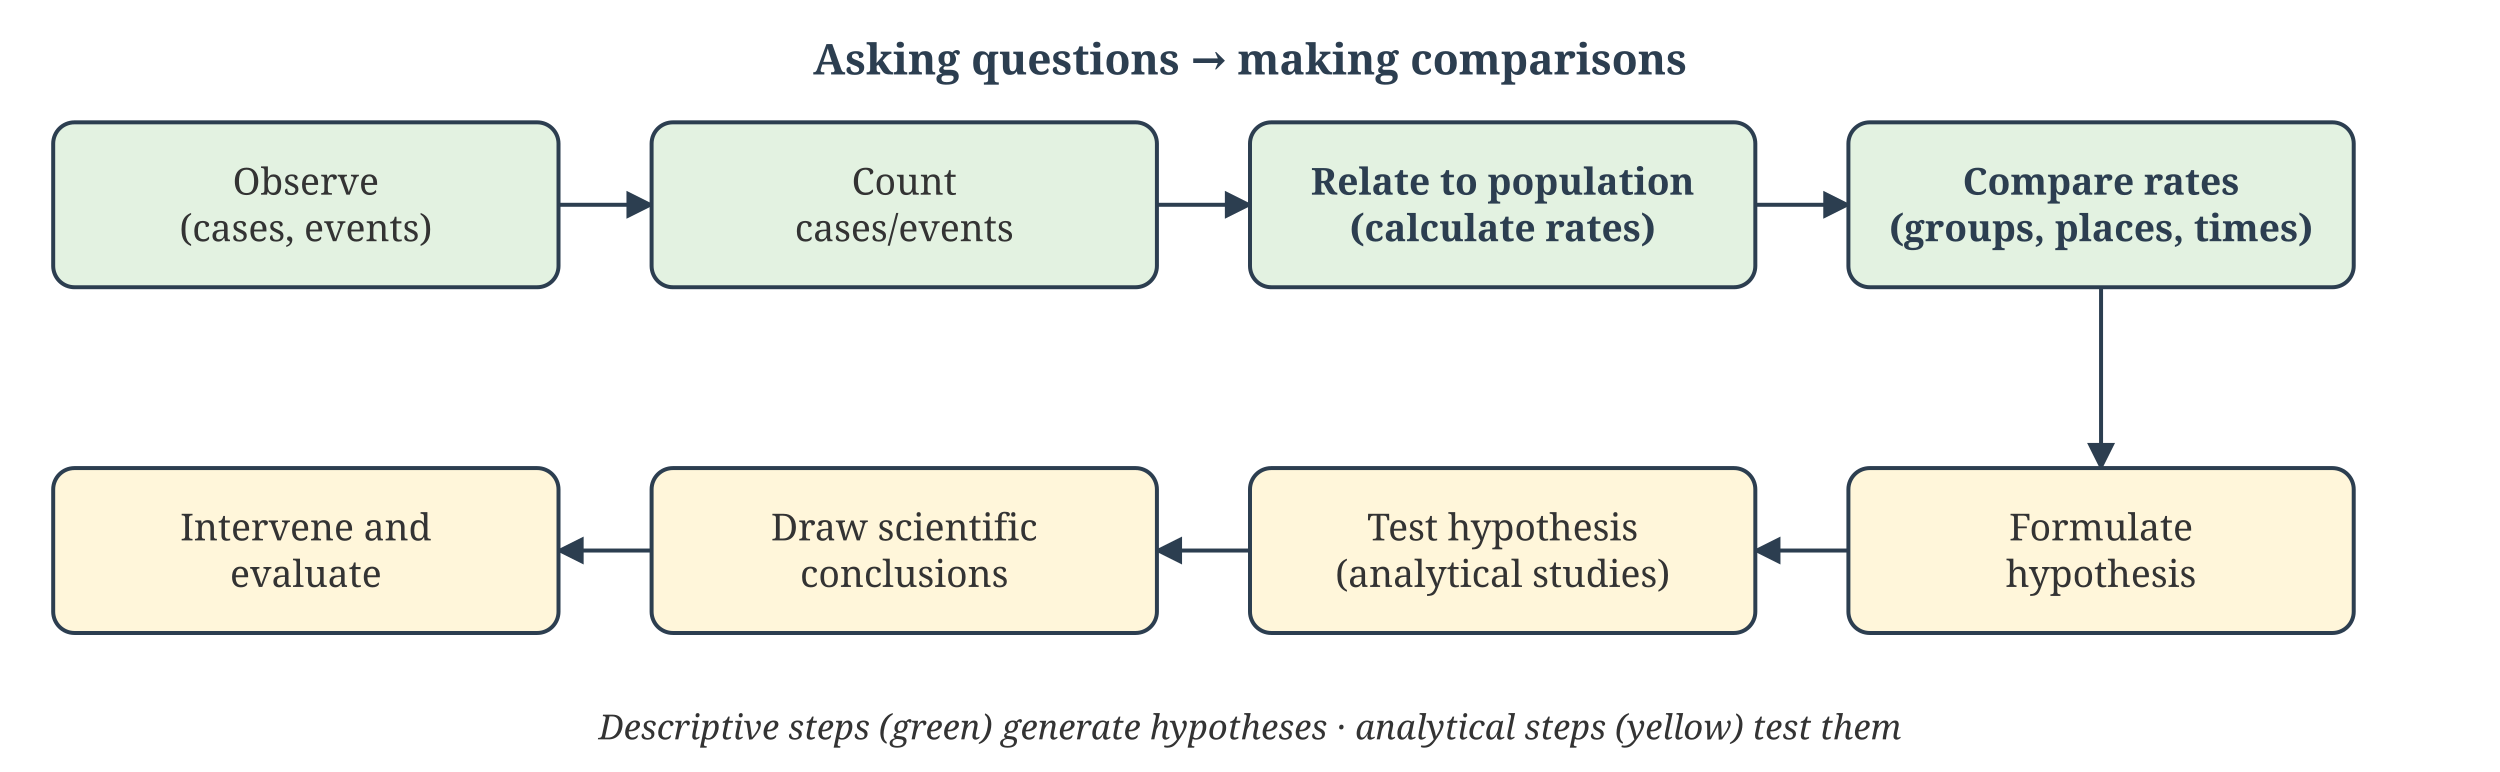
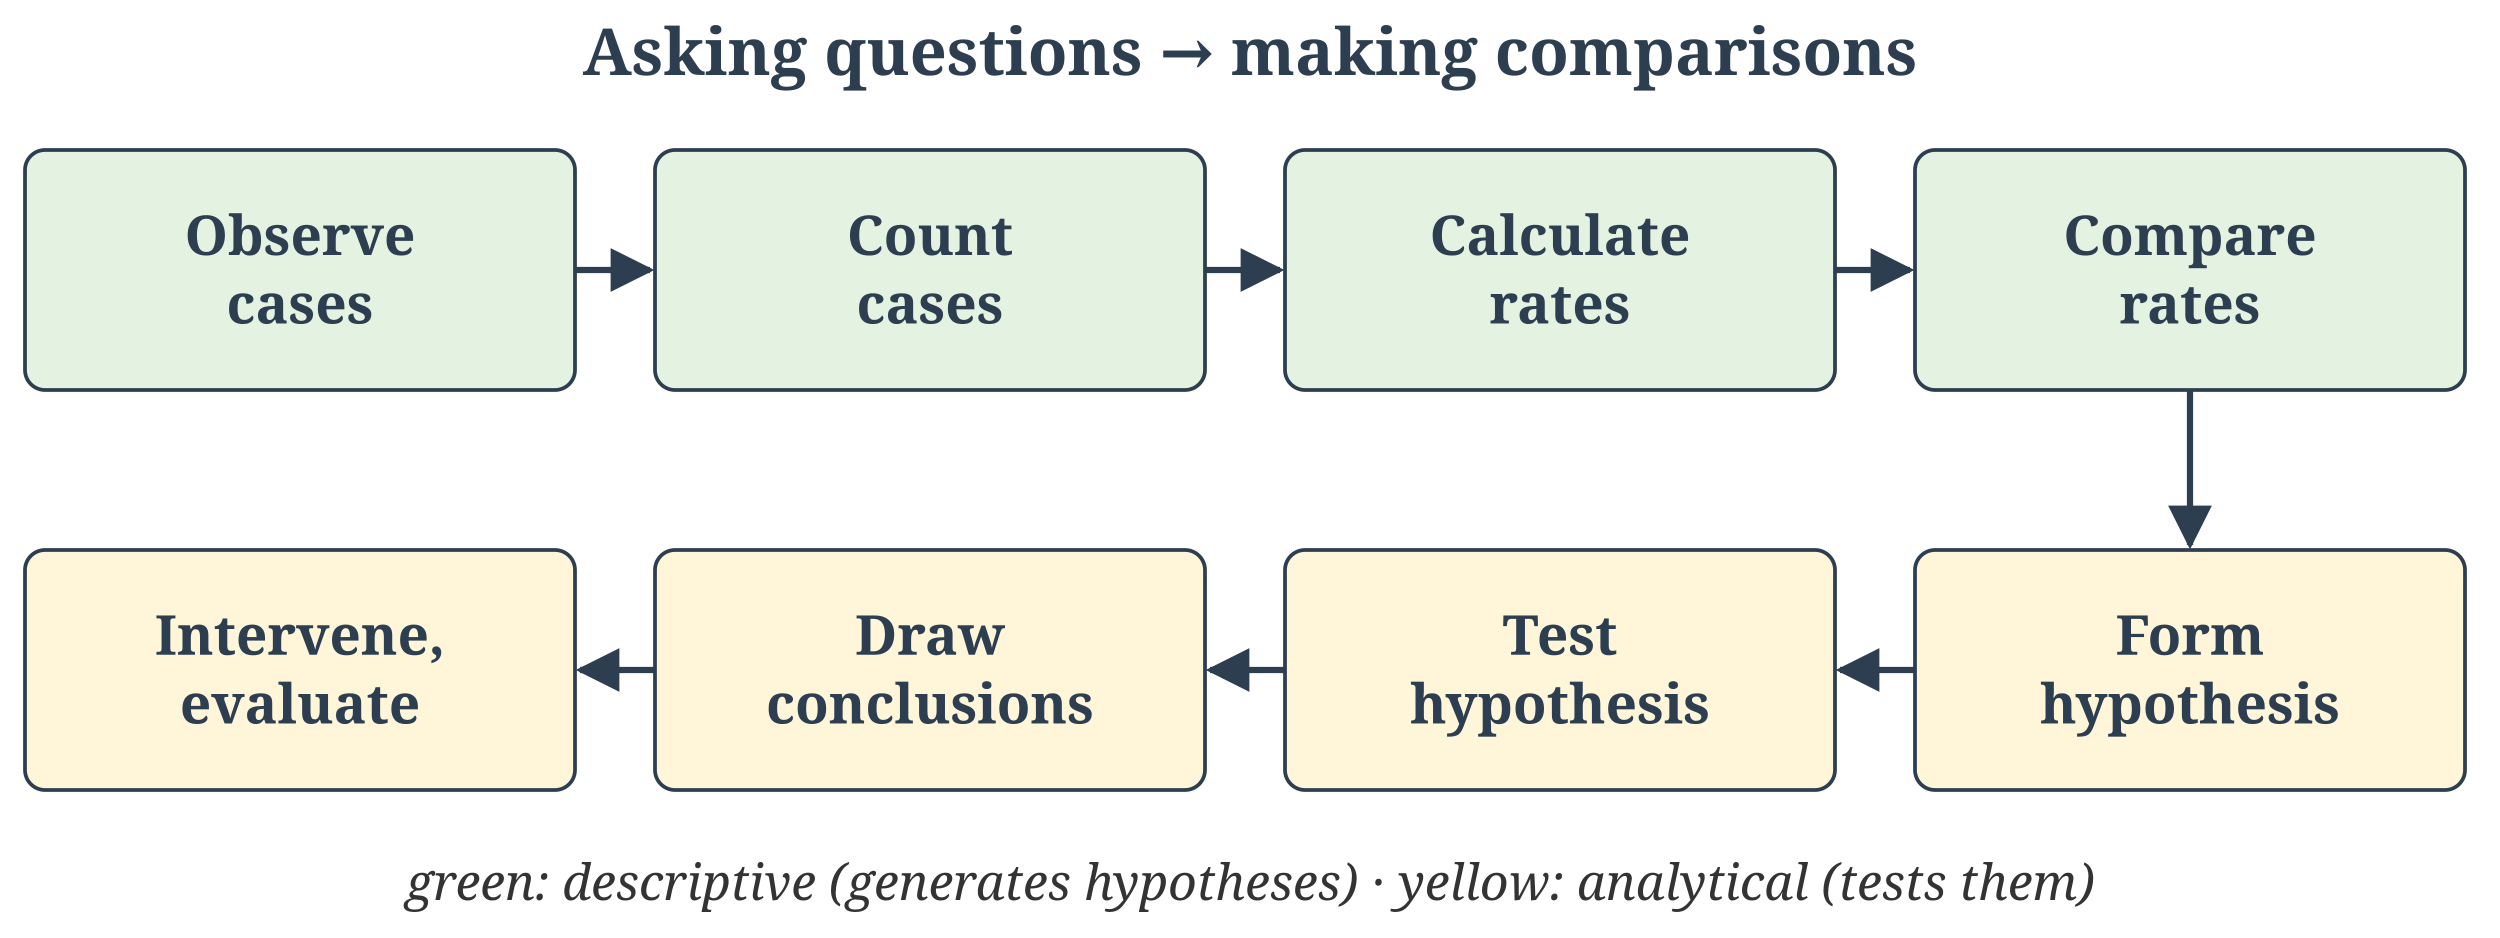
- <svg xmlns="http://www.w3.org/2000/svg" width="940" height="290" viewBox="0 0 940 290" role="img" aria-labelledby="title desc">
+ <svg xmlns="http://www.w3.org/2000/svg" width="1000" height="375" viewBox="0 0 1000 375" role="img" aria-labelledby="title desc">
  <defs>
    <marker id="arr" viewBox="0 0 10 10" refX="9" refY="5" markerWidth="7" markerHeight="7" orient="auto-start-reverse">
      <path d="M0,0 L10,5 L0,10 z" fill="#2c3e50" />
    </marker>
  </defs>
-   <rect x="20" y="46" width="190" height="62" rx="8" fill="#E3F2E1" stroke="#2c3e50" stroke-width="1.5" />
-   <text x="115.0" y="73.2" text-anchor="middle" font-family="Georgia, serif" font-size="14" fill="#333">Observe</text>
-   <text x="115.0" y="90.7" text-anchor="middle" font-family="Georgia, serif" font-size="14" fill="#333">(cases, events)</text>
-   <line x1="210" y1="77.0" x2="245" y2="77.0" stroke="#2c3e50" stroke-width="1.5" marker-end="url(#arr)" />
-   <rect x="245" y="46" width="190" height="62" rx="8" fill="#E3F2E1" stroke="#2c3e50" stroke-width="1.5" />
-   <text x="340.0" y="73.2" text-anchor="middle" font-family="Georgia, serif" font-size="14" fill="#333">Count</text>
-   <text x="340.0" y="90.7" text-anchor="middle" font-family="Georgia, serif" font-size="14" fill="#333">cases/events</text>
-   <line x1="435" y1="77.0" x2="470" y2="77.0" stroke="#2c3e50" stroke-width="1.5" marker-end="url(#arr)" />
-   <rect x="470" y="46" width="190" height="62" rx="8" fill="#E3F2E1" stroke="#2c3e50" stroke-width="1.5" />
-   <text x="565.0" y="73.2" text-anchor="middle" font-family="Georgia, serif" font-size="14" font-weight="bold" fill="#2c3e50">Relate to population</text>
-   <text x="565.0" y="90.7" text-anchor="middle" font-family="Georgia, serif" font-size="14" font-weight="bold" fill="#2c3e50">(calculate rates)</text>
-   <line x1="660" y1="77.0" x2="695" y2="77.0" stroke="#2c3e50" stroke-width="1.5" marker-end="url(#arr)" />
-   <rect x="695" y="46" width="190" height="62" rx="8" fill="#E3F2E1" stroke="#2c3e50" stroke-width="1.5" />
-   <text x="790.0" y="73.2" text-anchor="middle" font-family="Georgia, serif" font-size="14" font-weight="bold" fill="#2c3e50">Compare rates</text>
-   <text x="790.0" y="90.7" text-anchor="middle" font-family="Georgia, serif" font-size="14" font-weight="bold" fill="#2c3e50">(groups, places, times)</text>
-   <line x1="790.0" y1="108" x2="790.0" y2="176" stroke="#2c3e50" stroke-width="1.5" marker-end="url(#arr)" />
-   <rect x="695" y="176" width="190" height="62" rx="8" fill="#FFF6DA" stroke="#2c3e50" stroke-width="1.5" />
-   <text x="790.0" y="203.2" text-anchor="middle" font-family="Georgia, serif" font-size="14" fill="#333">Formulate</text>
-   <text x="790.0" y="220.7" text-anchor="middle" font-family="Georgia, serif" font-size="14" fill="#333">hypothesis</text>
-   <line x1="695" y1="207.0" x2="660" y2="207.0" stroke="#2c3e50" stroke-width="1.5" marker-end="url(#arr)" />
-   <rect x="470" y="176" width="190" height="62" rx="8" fill="#FFF6DA" stroke="#2c3e50" stroke-width="1.5" />
-   <text x="565.0" y="203.2" text-anchor="middle" font-family="Georgia, serif" font-size="14" fill="#333">Test hypothesis</text>
-   <text x="565.0" y="220.7" text-anchor="middle" font-family="Georgia, serif" font-size="14" fill="#333">(analytical studies)</text>
-   <line x1="470" y1="207.0" x2="435" y2="207.0" stroke="#2c3e50" stroke-width="1.5" marker-end="url(#arr)" />
-   <rect x="245" y="176" width="190" height="62" rx="8" fill="#FFF6DA" stroke="#2c3e50" stroke-width="1.5" />
-   <text x="340.0" y="203.2" text-anchor="middle" font-family="Georgia, serif" font-size="14" fill="#333">Draw scientific</text>
-   <text x="340.0" y="220.7" text-anchor="middle" font-family="Georgia, serif" font-size="14" fill="#333">conclusions</text>
-   <line x1="245" y1="207.0" x2="210" y2="207.0" stroke="#2c3e50" stroke-width="1.5" marker-end="url(#arr)" />
-   <rect x="20" y="176" width="190" height="62" rx="8" fill="#FFF6DA" stroke="#2c3e50" stroke-width="1.5" />
-   <text x="115.0" y="203.2" text-anchor="middle" font-family="Georgia, serif" font-size="14" fill="#333">Intervene and</text>
-   <text x="115.0" y="220.7" text-anchor="middle" font-family="Georgia, serif" font-size="14" fill="#333">evaluate</text>
-   <text x="470" y="28" text-anchor="middle" font-family="Georgia, serif" font-size="16" font-weight="bold" fill="#2c3e50">Asking questions → making comparisons</text>
-   <text x="470" y="278" text-anchor="middle" font-family="Georgia, serif" font-size="13" font-style="italic" fill="#333">Descriptive steps (green) generate hypotheses · analytical steps (yellow) test them</text>
+   <text x="500" y="30" text-anchor="middle" font-family="Georgia, serif" font-size="26" font-weight="bold" fill="#2c3e50">Asking questions  →  making comparisons</text>
+   <rect x="10" y="60" width="220" height="96" rx="8" fill="#E3F2E1" stroke="#2c3e50" stroke-width="1.5" />
+   <text x="120.0" y="102.0" text-anchor="middle" font-family="Georgia, serif" font-size="22" font-weight="bold" fill="#2c3e50">Observe</text>
+   <text x="120.0" y="129.4" text-anchor="middle" font-family="Georgia, serif" font-size="22" font-weight="bold" fill="#2c3e50">cases</text>
+   <line x1="230" y1="108" x2="260" y2="108" stroke="#2c3e50" stroke-width="2.5" marker-end="url(#arr)" />
+   <rect x="262" y="60" width="220" height="96" rx="8" fill="#E3F2E1" stroke="#2c3e50" stroke-width="1.5" />
+   <text x="372.0" y="102.0" text-anchor="middle" font-family="Georgia, serif" font-size="22" font-weight="bold" fill="#2c3e50">Count</text>
+   <text x="372.0" y="129.4" text-anchor="middle" font-family="Georgia, serif" font-size="22" font-weight="bold" fill="#2c3e50">cases</text>
+   <line x1="482" y1="108" x2="512" y2="108" stroke="#2c3e50" stroke-width="2.5" marker-end="url(#arr)" />
+   <rect x="514" y="60" width="220" height="96" rx="8" fill="#E3F2E1" stroke="#2c3e50" stroke-width="1.5" />
+   <text x="624.0" y="102.0" text-anchor="middle" font-family="Georgia, serif" font-size="22" font-weight="bold" fill="#2c3e50">Calculate</text>
+   <text x="624.0" y="129.4" text-anchor="middle" font-family="Georgia, serif" font-size="22" font-weight="bold" fill="#2c3e50">rates</text>
+   <line x1="734" y1="108" x2="764" y2="108" stroke="#2c3e50" stroke-width="2.5" marker-end="url(#arr)" />
+   <rect x="766" y="60" width="220" height="96" rx="8" fill="#E3F2E1" stroke="#2c3e50" stroke-width="1.5" />
+   <text x="876.0" y="102.0" text-anchor="middle" font-family="Georgia, serif" font-size="22" font-weight="bold" fill="#2c3e50">Compare</text>
+   <text x="876.0" y="129.4" text-anchor="middle" font-family="Georgia, serif" font-size="22" font-weight="bold" fill="#2c3e50">rates</text>
+   <line x1="876" y1="156" x2="876" y2="218" stroke="#2c3e50" stroke-width="2.5" marker-end="url(#arr)" />
+   <rect x="766" y="220" width="220" height="96" rx="8" fill="#FFF6DA" stroke="#2c3e50" stroke-width="1.5" />
+   <text x="876.0" y="261.9" text-anchor="middle" font-family="Georgia, serif" font-size="22" font-weight="bold" fill="#2c3e50">Form</text>
+   <text x="876.0" y="289.4" text-anchor="middle" font-family="Georgia, serif" font-size="22" font-weight="bold" fill="#2c3e50">hypothesis</text>
+   <line x1="766" y1="268" x2="736" y2="268" stroke="#2c3e50" stroke-width="2.5" marker-end="url(#arr)" />
+   <rect x="514" y="220" width="220" height="96" rx="8" fill="#FFF6DA" stroke="#2c3e50" stroke-width="1.5" />
+   <text x="624.0" y="261.9" text-anchor="middle" font-family="Georgia, serif" font-size="22" font-weight="bold" fill="#2c3e50">Test</text>
+   <text x="624.0" y="289.4" text-anchor="middle" font-family="Georgia, serif" font-size="22" font-weight="bold" fill="#2c3e50">hypothesis</text>
+   <line x1="514" y1="268" x2="484" y2="268" stroke="#2c3e50" stroke-width="2.5" marker-end="url(#arr)" />
+   <rect x="262" y="220" width="220" height="96" rx="8" fill="#FFF6DA" stroke="#2c3e50" stroke-width="1.5" />
+   <text x="372.0" y="261.9" text-anchor="middle" font-family="Georgia, serif" font-size="22" font-weight="bold" fill="#2c3e50">Draw</text>
+   <text x="372.0" y="289.4" text-anchor="middle" font-family="Georgia, serif" font-size="22" font-weight="bold" fill="#2c3e50">conclusions</text>
+   <line x1="262" y1="268" x2="232" y2="268" stroke="#2c3e50" stroke-width="2.5" marker-end="url(#arr)" />
+   <rect x="10" y="220" width="220" height="96" rx="8" fill="#FFF6DA" stroke="#2c3e50" stroke-width="1.5" />
+   <text x="120.0" y="261.9" text-anchor="middle" font-family="Georgia, serif" font-size="22" font-weight="bold" fill="#2c3e50">Intervene,</text>
+   <text x="120.0" y="289.4" text-anchor="middle" font-family="Georgia, serif" font-size="22" font-weight="bold" fill="#2c3e50">evaluate</text>
+   <text x="500" y="360" text-anchor="middle" font-family="Georgia, serif" font-size="20" font-style="italic" fill="#333">green: descriptive (generates hypotheses) · yellow: analytical (tests them)</text>
</svg>
